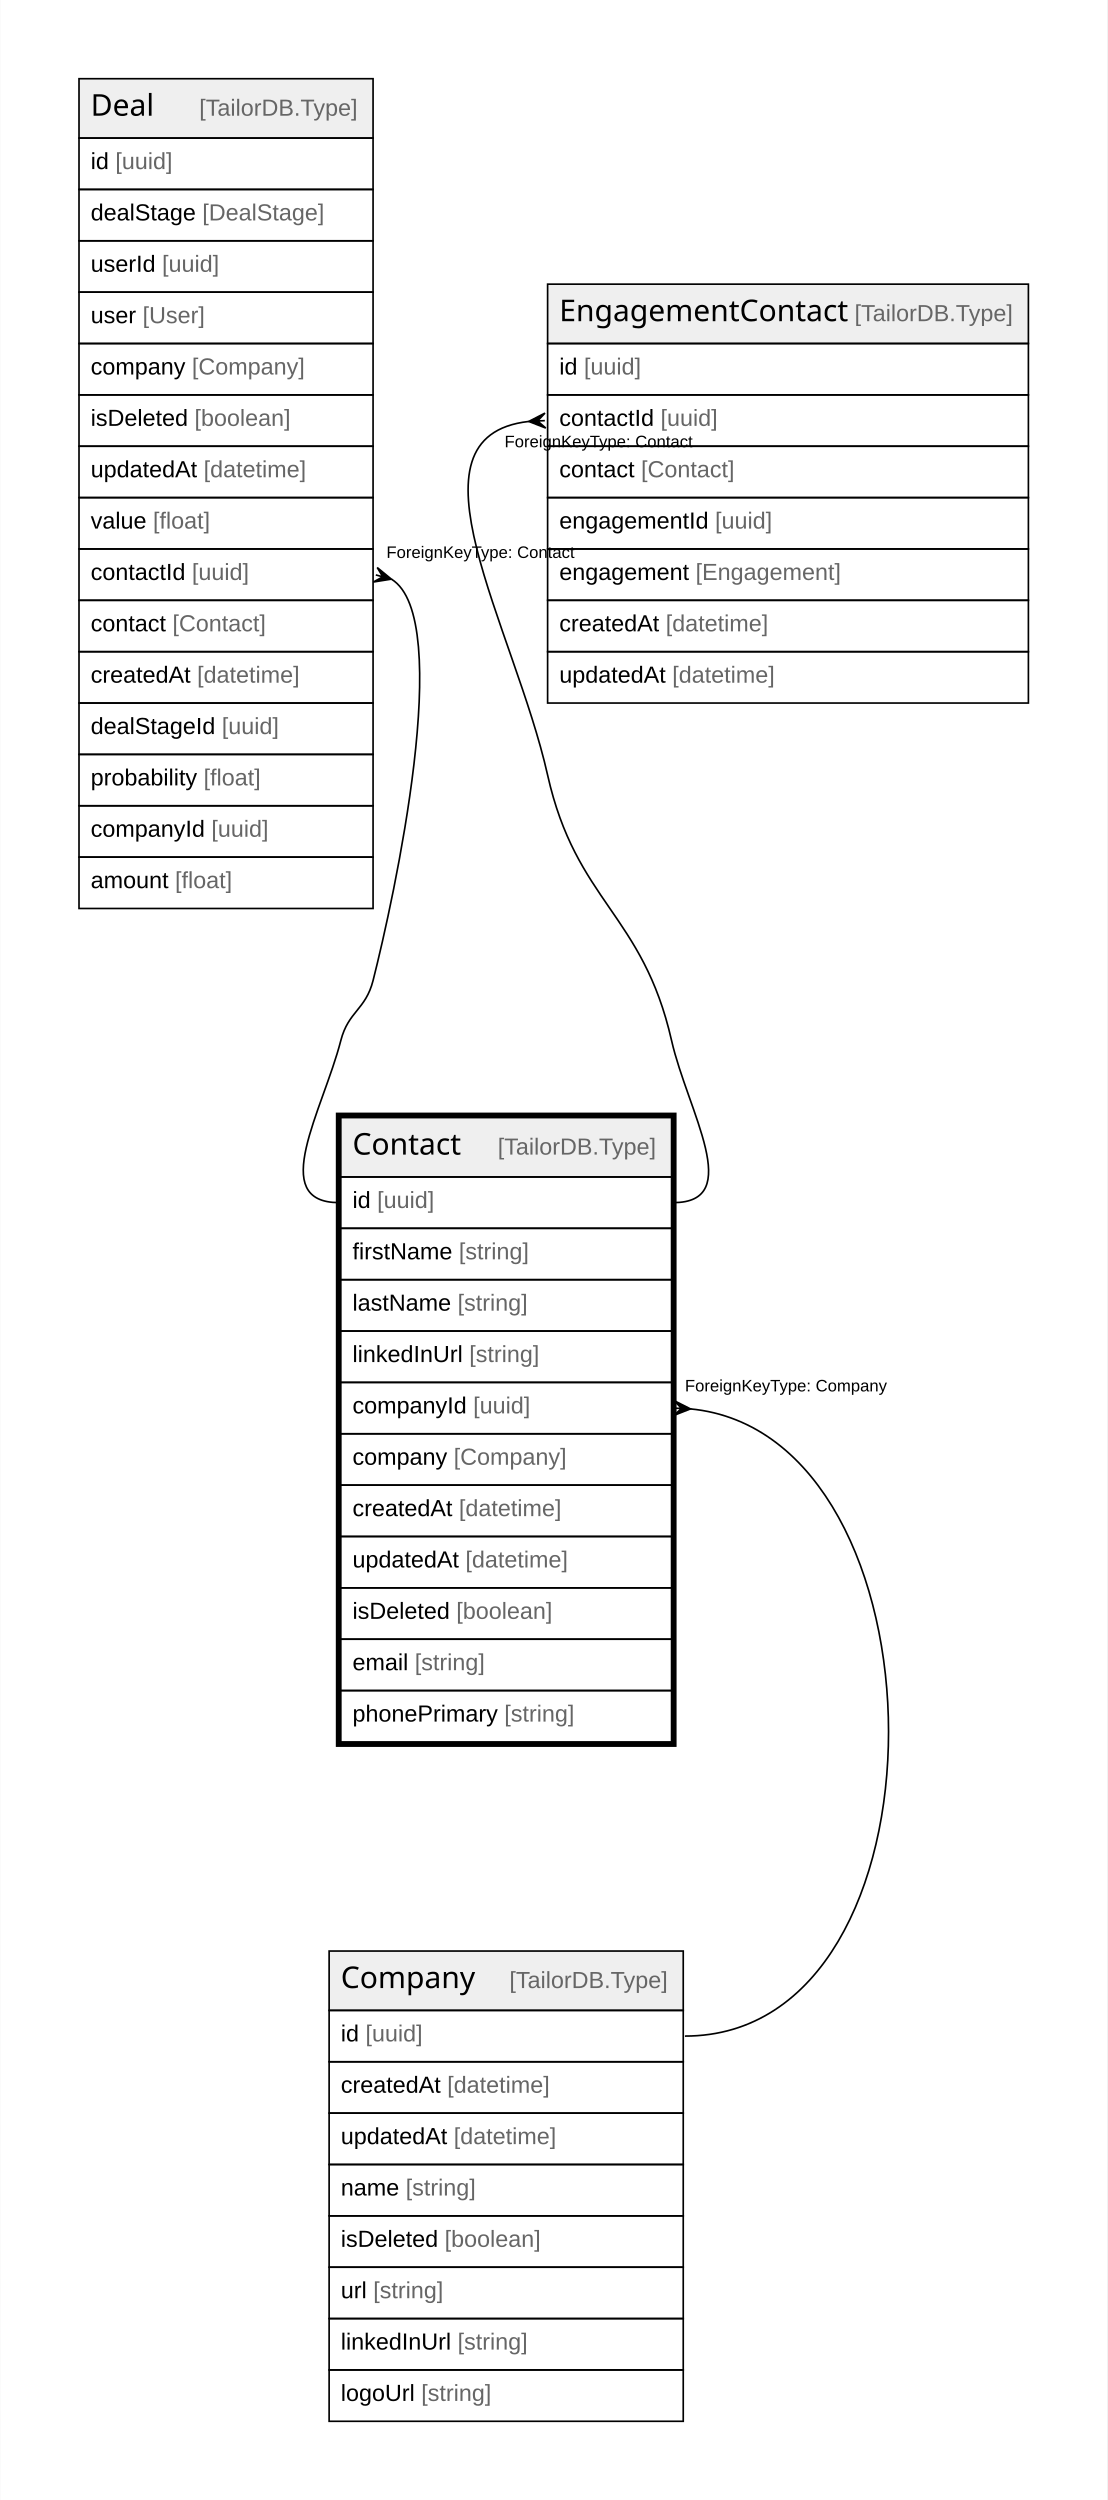
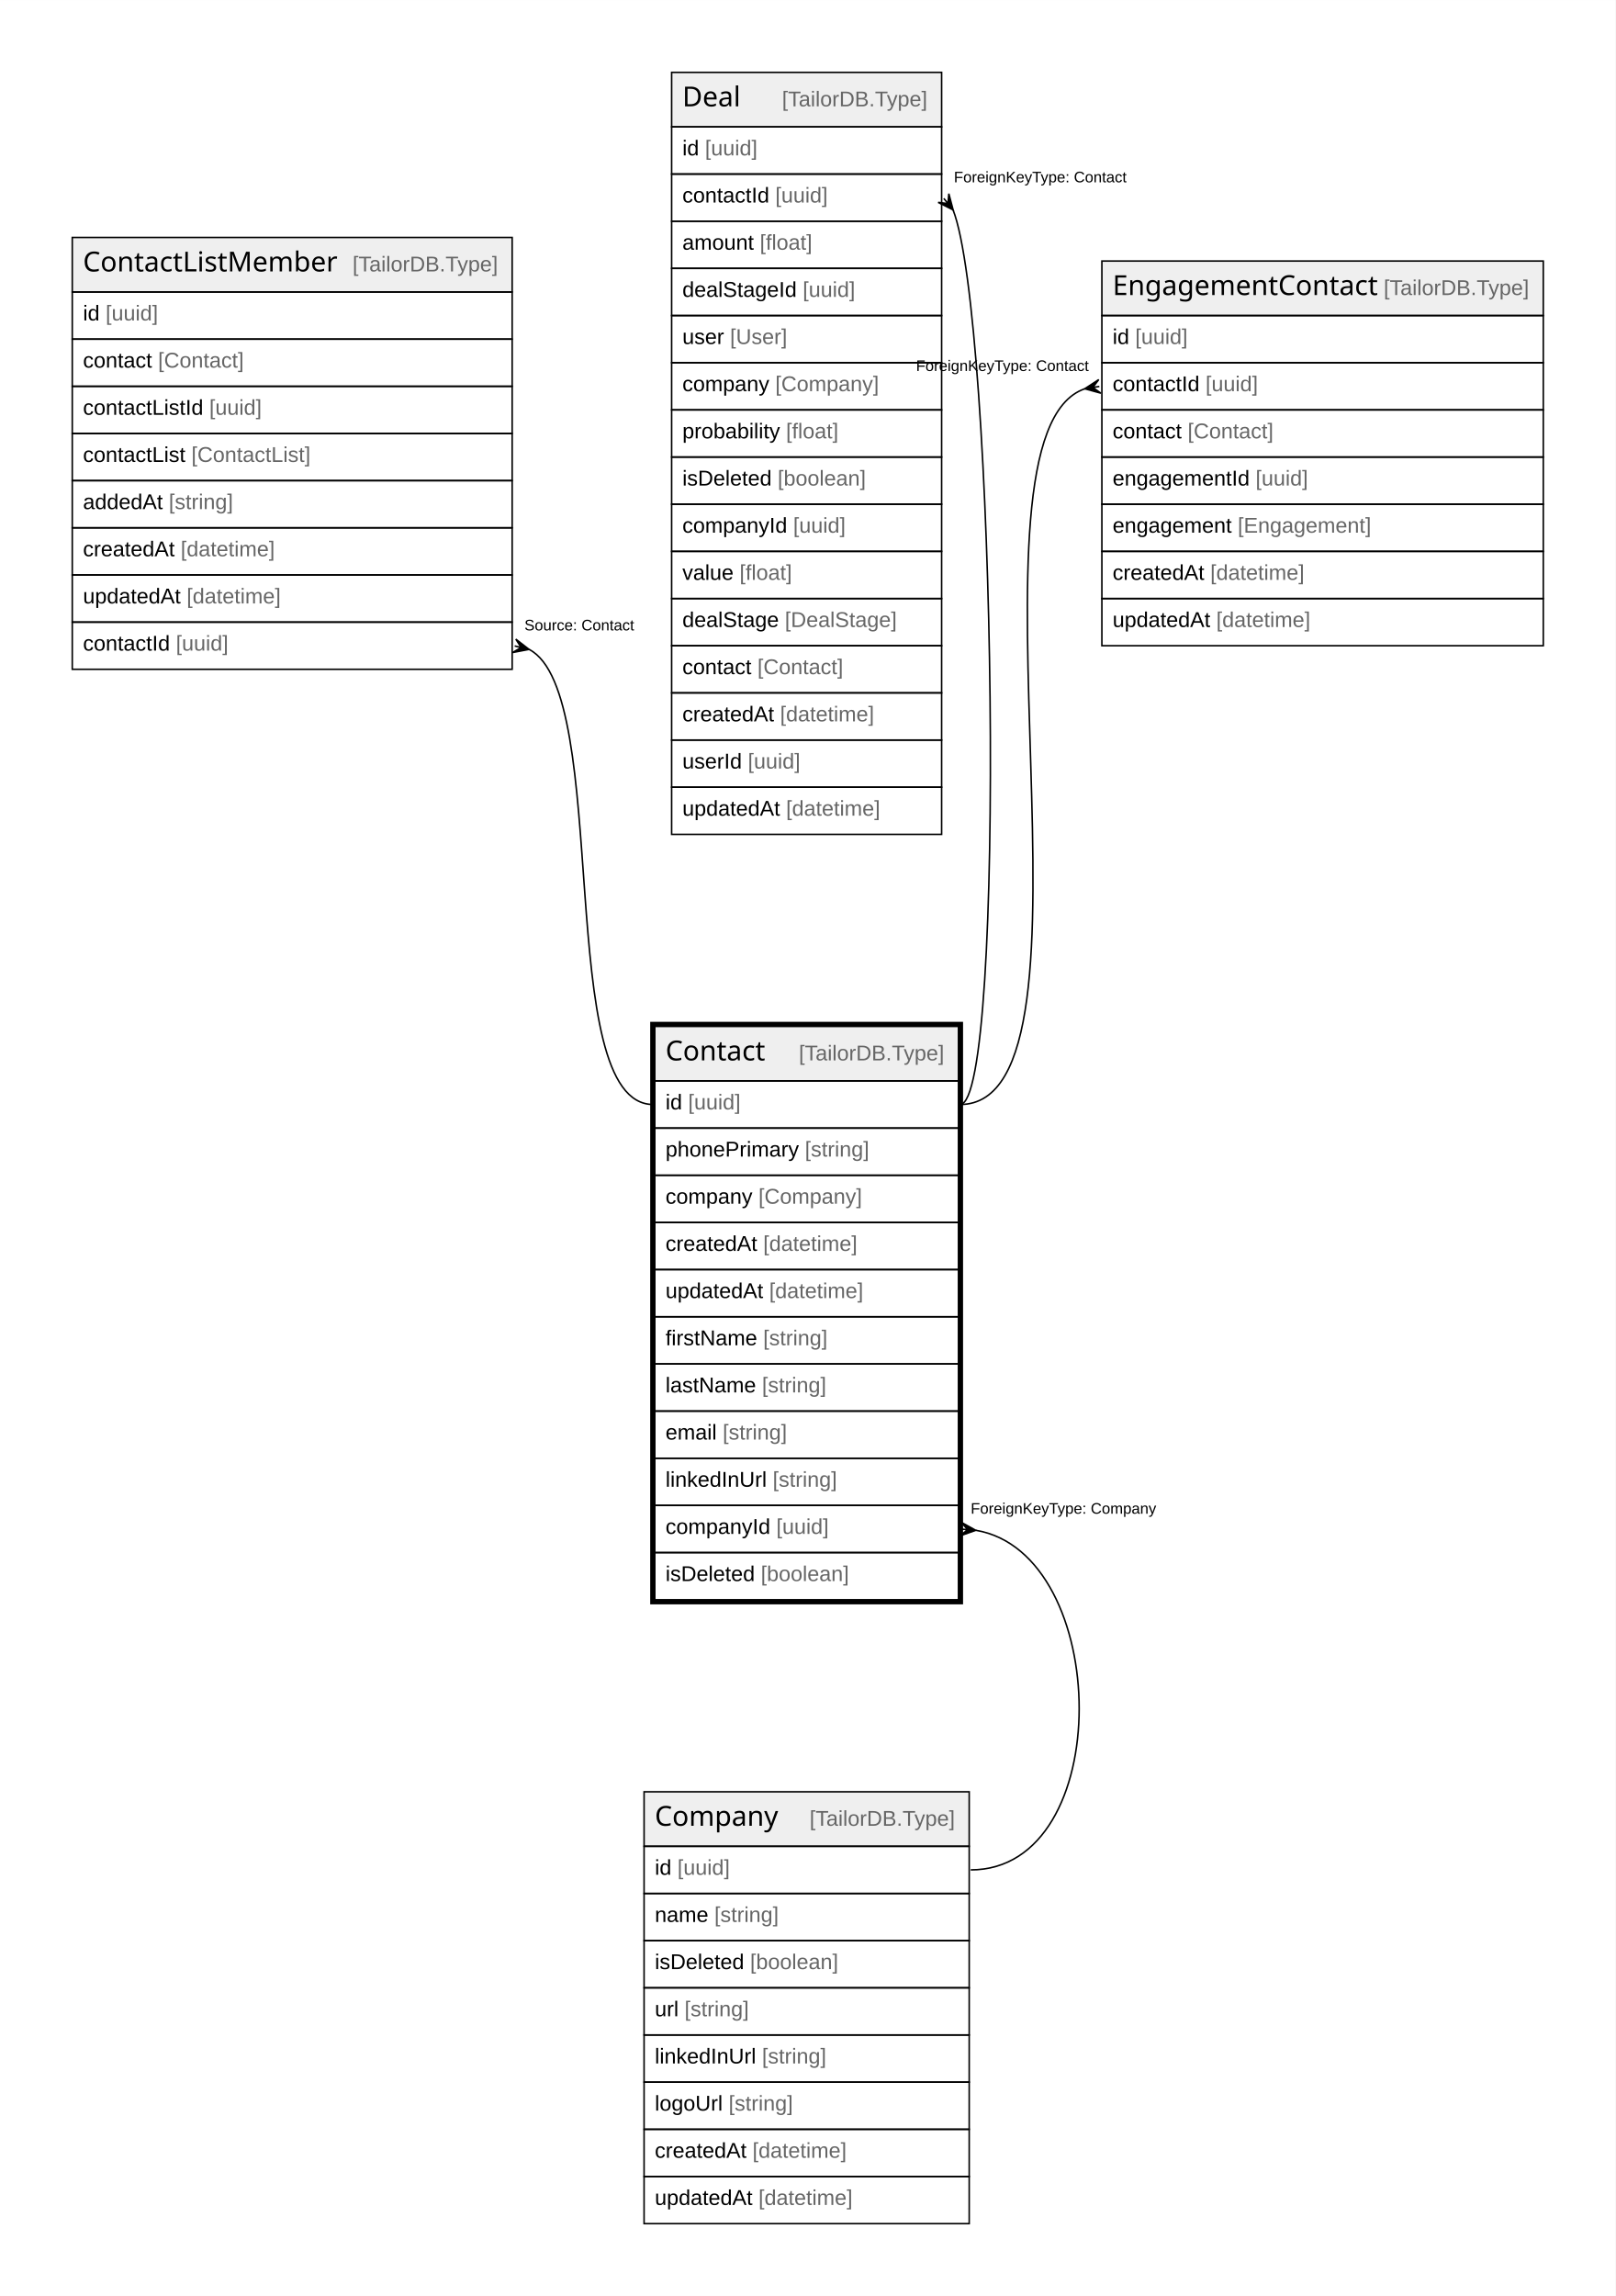
- <svg xmlns="http://www.w3.org/2000/svg" width="664pt" height="1499pt" viewBox="0.00 0.00 663.73 1499.20">
+ <svg xmlns="http://www.w3.org/2000/svg" width="1055pt" height="1499pt" viewBox="0.00 0.00 1055.22 1499.20">
  <g id="graph0" class="graph" transform="scale(1 1) rotate(0) translate(4 1495.2)">
-     <polygon fill="white" stroke="none" points="-4,4 -4,-1495.2 659.73,-1495.2 659.73,4 -4,4" />
+     <polygon fill="white" stroke="none" points="-4,4 -4,-1495.2 1051.22,-1495.2 1051.22,4 -4,4" />
    <g id="node1" class="node">
-       <polygon fill="#efefef" stroke="none" points="200.2,-789.4 200.2,-825 398.55,-825 398.55,-789.4 200.2,-789.4" />
-       <polygon fill="none" stroke="black" points="200.2,-789.4 200.2,-825 398.55,-825 398.55,-789.4 200.2,-789.4" />
-       <text text-anchor="start" x="207.2" y="-802.8" font-family="Arial Bold" font-size="18.00">Contact</text>
-       <text text-anchor="start" x="263.18" y="-802.8" font-family="Arial" font-size="14.00">    </text>
-       <text text-anchor="start" x="294.3" y="-802.8" font-family="Arial" font-size="14.00" fill="#666666">[TailorDB.Type]</text>
-       <polygon fill="none" stroke="black" points="200.2,-758.6 200.2,-789.4 398.55,-789.4 398.55,-758.6 200.2,-758.6" />
-       <text text-anchor="start" x="207.2" y="-770.8" font-family="Arial" font-size="14.00">id </text>
-       <text text-anchor="start" x="221.98" y="-770.8" font-family="Arial" font-size="14.00" fill="#666666">[uuid]</text>
-       <polygon fill="none" stroke="black" points="200.2,-727.8 200.2,-758.6 398.55,-758.6 398.55,-727.8 200.2,-727.8" />
-       <text text-anchor="start" x="207.2" y="-740" font-family="Arial" font-size="14.00">firstName </text>
-       <text text-anchor="start" x="270.98" y="-740" font-family="Arial" font-size="14.00" fill="#666666">[string]</text>
-       <polygon fill="none" stroke="black" points="200.2,-697 200.2,-727.8 398.55,-727.8 398.55,-697 200.2,-697" />
-       <text text-anchor="start" x="207.2" y="-709.2" font-family="Arial" font-size="14.00">lastName </text>
-       <text text-anchor="start" x="270.22" y="-709.2" font-family="Arial" font-size="14.00" fill="#666666">[string]</text>
-       <polygon fill="none" stroke="black" points="200.2,-666.2 200.2,-697 398.55,-697 398.55,-666.2 200.2,-666.2" />
-       <text text-anchor="start" x="207.2" y="-678.4" font-family="Arial" font-size="14.00">linkedInUrl </text>
-       <text text-anchor="start" x="277.22" y="-678.4" font-family="Arial" font-size="14.00" fill="#666666">[string]</text>
-       <polygon fill="none" stroke="black" points="200.2,-635.4 200.2,-666.2 398.55,-666.2 398.55,-635.4 200.2,-635.4" />
-       <text text-anchor="start" x="207.2" y="-647.6" font-family="Arial" font-size="14.00">companyId </text>
-       <text text-anchor="start" x="279.57" y="-647.6" font-family="Arial" font-size="14.00" fill="#666666">[uuid]</text>
-       <polygon fill="none" stroke="black" points="200.2,-604.6 200.2,-635.4 398.55,-635.4 398.55,-604.6 200.2,-604.6" />
-       <text text-anchor="start" x="207.2" y="-616.8" font-family="Arial" font-size="14.00">company </text>
-       <text text-anchor="start" x="267.89" y="-616.8" font-family="Arial" font-size="14.00" fill="#666666">[Company]</text>
-       <polygon fill="none" stroke="black" points="200.2,-573.8 200.2,-604.6 398.55,-604.6 398.55,-573.8 200.2,-573.8" />
-       <text text-anchor="start" x="207.2" y="-586" font-family="Arial" font-size="14.00">createdAt </text>
-       <text text-anchor="start" x="271.01" y="-586" font-family="Arial" font-size="14.00" fill="#666666">[datetime]</text>
-       <polygon fill="none" stroke="black" points="200.2,-543 200.2,-573.8 398.55,-573.8 398.55,-543 200.2,-543" />
-       <text text-anchor="start" x="207.2" y="-555.2" font-family="Arial" font-size="14.00">updatedAt </text>
-       <text text-anchor="start" x="274.92" y="-555.2" font-family="Arial" font-size="14.00" fill="#666666">[datetime]</text>
-       <polygon fill="none" stroke="black" points="200.2,-512.2 200.2,-543 398.55,-543 398.55,-512.2 200.2,-512.2" />
-       <text text-anchor="start" x="207.2" y="-524.4" font-family="Arial" font-size="14.00">isDeleted </text>
-       <text text-anchor="start" x="269.45" y="-524.4" font-family="Arial" font-size="14.00" fill="#666666">[boolean]</text>
-       <polygon fill="none" stroke="black" points="200.2,-481.4 200.2,-512.2 398.55,-512.2 398.55,-481.4 200.2,-481.4" />
-       <text text-anchor="start" x="207.2" y="-493.6" font-family="Arial" font-size="14.00">email </text>
-       <text text-anchor="start" x="244.54" y="-493.6" font-family="Arial" font-size="14.00" fill="#666666">[string]</text>
-       <polygon fill="none" stroke="black" points="200.2,-450.6 200.2,-481.4 398.55,-481.4 398.55,-450.6 200.2,-450.6" />
-       <text text-anchor="start" x="207.2" y="-462.8" font-family="Arial" font-size="14.00">phonePrimary </text>
-       <text text-anchor="start" x="298.24" y="-462.8" font-family="Arial" font-size="14.00" fill="#666666">[string]</text>
-       <polygon fill="none" stroke="black" stroke-width="3" points="198.7,-449.1 198.7,-826.5 400.05,-826.5 400.05,-449.1 198.7,-449.1" />
+       <polygon fill="#efefef" stroke="none" points="423.69,-789.4 423.69,-825 622.04,-825 622.04,-789.4 423.69,-789.4" />
+       <polygon fill="none" stroke="black" points="423.69,-789.4 423.69,-825 622.04,-825 622.04,-789.4 423.69,-789.4" />
+       <text text-anchor="start" x="430.69" y="-802.8" font-family="Arial Bold" font-size="18.00">Contact</text>
+       <text text-anchor="start" x="486.68" y="-802.8" font-family="Arial" font-size="14.00">    </text>
+       <text text-anchor="start" x="517.79" y="-802.8" font-family="Arial" font-size="14.00" fill="#666666">[TailorDB.Type]</text>
+       <polygon fill="none" stroke="black" points="423.69,-758.6 423.69,-789.4 622.04,-789.4 622.04,-758.6 423.69,-758.6" />
+       <text text-anchor="start" x="430.69" y="-770.8" font-family="Arial" font-size="14.00">id </text>
+       <text text-anchor="start" x="445.48" y="-770.8" font-family="Arial" font-size="14.00" fill="#666666">[uuid]</text>
+       <polygon fill="none" stroke="black" points="423.69,-727.8 423.69,-758.6 622.04,-758.6 622.04,-727.8 423.69,-727.8" />
+       <text text-anchor="start" x="430.69" y="-740" font-family="Arial" font-size="14.00">phonePrimary </text>
+       <text text-anchor="start" x="521.73" y="-740" font-family="Arial" font-size="14.00" fill="#666666">[string]</text>
+       <polygon fill="none" stroke="black" points="423.69,-697 423.69,-727.8 622.04,-727.8 622.04,-697 423.69,-697" />
+       <text text-anchor="start" x="430.69" y="-709.2" font-family="Arial" font-size="14.00">company </text>
+       <text text-anchor="start" x="491.39" y="-709.2" font-family="Arial" font-size="14.00" fill="#666666">[Company]</text>
+       <polygon fill="none" stroke="black" points="423.69,-666.2 423.69,-697 622.04,-697 622.04,-666.2 423.69,-666.2" />
+       <text text-anchor="start" x="430.69" y="-678.4" font-family="Arial" font-size="14.00">createdAt </text>
+       <text text-anchor="start" x="494.5" y="-678.4" font-family="Arial" font-size="14.00" fill="#666666">[datetime]</text>
+       <polygon fill="none" stroke="black" points="423.69,-635.4 423.69,-666.2 622.04,-666.2 622.04,-635.4 423.69,-635.4" />
+       <text text-anchor="start" x="430.69" y="-647.6" font-family="Arial" font-size="14.00">updatedAt </text>
+       <text text-anchor="start" x="498.41" y="-647.6" font-family="Arial" font-size="14.00" fill="#666666">[datetime]</text>
+       <polygon fill="none" stroke="black" points="423.69,-604.6 423.69,-635.4 622.04,-635.4 622.04,-604.6 423.69,-604.6" />
+       <text text-anchor="start" x="430.69" y="-616.8" font-family="Arial" font-size="14.00">firstName </text>
+       <text text-anchor="start" x="494.48" y="-616.8" font-family="Arial" font-size="14.00" fill="#666666">[string]</text>
+       <polygon fill="none" stroke="black" points="423.69,-573.8 423.69,-604.6 622.04,-604.6 622.04,-573.8 423.69,-573.8" />
+       <text text-anchor="start" x="430.69" y="-586" font-family="Arial" font-size="14.00">lastName </text>
+       <text text-anchor="start" x="493.71" y="-586" font-family="Arial" font-size="14.00" fill="#666666">[string]</text>
+       <polygon fill="none" stroke="black" points="423.69,-543 423.69,-573.8 622.04,-573.8 622.04,-543 423.69,-543" />
+       <text text-anchor="start" x="430.69" y="-555.2" font-family="Arial" font-size="14.00">email </text>
+       <text text-anchor="start" x="468.03" y="-555.2" font-family="Arial" font-size="14.00" fill="#666666">[string]</text>
+       <polygon fill="none" stroke="black" points="423.69,-512.2 423.69,-543 622.04,-543 622.04,-512.2 423.69,-512.2" />
+       <text text-anchor="start" x="430.69" y="-524.4" font-family="Arial" font-size="14.00">linkedInUrl </text>
+       <text text-anchor="start" x="500.72" y="-524.4" font-family="Arial" font-size="14.00" fill="#666666">[string]</text>
+       <polygon fill="none" stroke="black" points="423.69,-481.4 423.69,-512.2 622.04,-512.2 622.04,-481.4 423.69,-481.4" />
+       <text text-anchor="start" x="430.69" y="-493.6" font-family="Arial" font-size="14.00">companyId </text>
+       <text text-anchor="start" x="503.06" y="-493.6" font-family="Arial" font-size="14.00" fill="#666666">[uuid]</text>
+       <polygon fill="none" stroke="black" points="423.69,-450.6 423.69,-481.4 622.04,-481.4 622.04,-450.6 423.69,-450.6" />
+       <text text-anchor="start" x="430.69" y="-462.8" font-family="Arial" font-size="14.00">isDeleted </text>
+       <text text-anchor="start" x="492.95" y="-462.8" font-family="Arial" font-size="14.00" fill="#666666">[boolean]</text>
+       <polygon fill="none" stroke="black" stroke-width="3" points="422.19,-449.1 422.19,-826.5 623.54,-826.5 623.54,-449.1 422.19,-449.1" />
+     </g>
+     <g id="node5" class="node">
+       <polygon fill="#efefef" stroke="none" points="416.69,-289.6 416.69,-325.2 629.05,-325.2 629.05,-289.6 416.69,-289.6" />
+       <polygon fill="none" stroke="black" points="416.69,-289.6 416.69,-325.2 629.05,-325.2 629.05,-289.6 416.69,-289.6" />
+       <text text-anchor="start" x="423.69" y="-303" font-family="Arial Bold" font-size="18.00">Company</text>
+       <text text-anchor="start" x="493.68" y="-303" font-family="Arial" font-size="14.00">    </text>
+       <text text-anchor="start" x="524.8" y="-303" font-family="Arial" font-size="14.00" fill="#666666">[TailorDB.Type]</text>
+       <polygon fill="none" stroke="black" points="416.69,-258.8 416.69,-289.6 629.05,-289.6 629.05,-258.8 416.69,-258.8" />
+       <text text-anchor="start" x="423.69" y="-271" font-family="Arial" font-size="14.00">id </text>
+       <text text-anchor="start" x="438.47" y="-271" font-family="Arial" font-size="14.00" fill="#666666">[uuid]</text>
+       <polygon fill="none" stroke="black" points="416.69,-228 416.69,-258.8 629.05,-258.8 629.05,-228 416.69,-228" />
+       <text text-anchor="start" x="423.69" y="-240.2" font-family="Arial" font-size="14.00">name </text>
+       <text text-anchor="start" x="462.6" y="-240.2" font-family="Arial" font-size="14.00" fill="#666666">[string]</text>
+       <polygon fill="none" stroke="black" points="416.69,-197.2 416.69,-228 629.05,-228 629.05,-197.2 416.69,-197.2" />
+       <text text-anchor="start" x="423.69" y="-209.4" font-family="Arial" font-size="14.00">isDeleted </text>
+       <text text-anchor="start" x="485.94" y="-209.4" font-family="Arial" font-size="14.00" fill="#666666">[boolean]</text>
+       <polygon fill="none" stroke="black" points="416.69,-166.4 416.69,-197.2 629.05,-197.2 629.05,-166.4 416.69,-166.4" />
+       <text text-anchor="start" x="423.69" y="-178.6" font-family="Arial" font-size="14.00">url </text>
+       <text text-anchor="start" x="443.13" y="-178.6" font-family="Arial" font-size="14.00" fill="#666666">[string]</text>
+       <polygon fill="none" stroke="black" points="416.69,-135.6 416.69,-166.4 629.05,-166.4 629.05,-135.6 416.69,-135.6" />
+       <text text-anchor="start" x="423.69" y="-147.8" font-family="Arial" font-size="14.00">linkedInUrl </text>
+       <text text-anchor="start" x="493.71" y="-147.8" font-family="Arial" font-size="14.00" fill="#666666">[string]</text>
+       <polygon fill="none" stroke="black" points="416.69,-104.8 416.69,-135.6 629.05,-135.6 629.05,-104.8 416.69,-104.8" />
+       <text text-anchor="start" x="423.69" y="-117" font-family="Arial" font-size="14.00">logoUrl </text>
+       <text text-anchor="start" x="471.93" y="-117" font-family="Arial" font-size="14.00" fill="#666666">[string]</text>
+       <polygon fill="none" stroke="black" points="416.69,-74 416.69,-104.8 629.05,-104.8 629.05,-74 416.69,-74" />
+       <text text-anchor="start" x="423.69" y="-86.2" font-family="Arial" font-size="14.00">createdAt </text>
+       <text text-anchor="start" x="487.5" y="-86.2" font-family="Arial" font-size="14.00" fill="#666666">[datetime]</text>
+       <polygon fill="none" stroke="black" points="416.69,-43.2 416.69,-74 629.05,-74 629.05,-43.2 416.69,-43.2" />
+       <text text-anchor="start" x="423.69" y="-55.4" font-family="Arial" font-size="14.00">updatedAt </text>
+       <text text-anchor="start" x="491.41" y="-55.4" font-family="Arial" font-size="14.00" fill="#666666">[datetime]</text>
+     </g>
+     <g id="edge4" class="edge">
+       <path fill="none" stroke="black" d="M633.41,-495.95C722.39,-481 725.45,-274.2 630.05,-274.2" />
+       <polygon fill="black" stroke="black" points="633.34,-495.95 623.01,-492.29 628.03,-496.39 623.71,-496.75 623.71,-496.75 623.71,-496.75 628.03,-496.39 623.74,-501.26 633.34,-495.95" />
+       <text text-anchor="start" x="630.04" y="-506.8" font-family="Arial" font-size="10.00">ForeignKeyType: Company</text>
+     </g>
+     <g id="node2" class="node">
+       <polygon fill="#efefef" stroke="none" points="43.2,-1304.6 43.2,-1340.2 330.53,-1340.2 330.53,-1304.6 43.2,-1304.6" />
+       <polygon fill="none" stroke="black" points="43.2,-1304.6 43.2,-1340.2 330.53,-1340.2 330.53,-1304.6 43.2,-1304.6" />
+       <text text-anchor="start" x="50.2" y="-1318" font-family="Arial Bold" font-size="18.00">ContactListMember</text>
+       <text text-anchor="start" x="195.17" y="-1318" font-family="Arial" font-size="14.00">    </text>
+       <text text-anchor="start" x="226.28" y="-1318" font-family="Arial" font-size="14.00" fill="#666666">[TailorDB.Type]</text>
+       <polygon fill="none" stroke="black" points="43.2,-1273.8 43.2,-1304.6 330.53,-1304.6 330.53,-1273.8 43.2,-1273.8" />
+       <text text-anchor="start" x="50.2" y="-1286" font-family="Arial" font-size="14.00">id </text>
+       <text text-anchor="start" x="64.99" y="-1286" font-family="Arial" font-size="14.00" fill="#666666">[uuid]</text>
+       <polygon fill="none" stroke="black" points="43.2,-1243 43.2,-1273.8 330.53,-1273.8 330.53,-1243 43.2,-1243" />
+       <text text-anchor="start" x="50.2" y="-1255.2" font-family="Arial" font-size="14.00">contact </text>
+       <text text-anchor="start" x="99.23" y="-1255.2" font-family="Arial" font-size="14.00" fill="#666666">[Contact]</text>
+       <polygon fill="none" stroke="black" points="43.2,-1212.2 43.2,-1243 330.53,-1243 330.53,-1212.2 43.2,-1212.2" />
+       <text text-anchor="start" x="50.2" y="-1224.4" font-family="Arial" font-size="14.00">contactListId </text>
+       <text text-anchor="start" x="132.69" y="-1224.4" font-family="Arial" font-size="14.00" fill="#666666">[uuid]</text>
+       <polygon fill="none" stroke="black" points="43.2,-1181.4 43.2,-1212.2 330.53,-1212.2 330.53,-1181.4 43.2,-1181.4" />
+       <text text-anchor="start" x="50.2" y="-1193.6" font-family="Arial" font-size="14.00">contactList </text>
+       <text text-anchor="start" x="121.01" y="-1193.6" font-family="Arial" font-size="14.00" fill="#666666">[ContactList]</text>
+       <polygon fill="none" stroke="black" points="43.2,-1150.6 43.2,-1181.4 330.53,-1181.4 330.53,-1150.6 43.2,-1150.6" />
+       <text text-anchor="start" x="50.2" y="-1162.8" font-family="Arial" font-size="14.00">addedAt </text>
+       <text text-anchor="start" x="106.25" y="-1162.8" font-family="Arial" font-size="14.00" fill="#666666">[string]</text>
+       <polygon fill="none" stroke="black" points="43.2,-1119.8 43.2,-1150.6 330.53,-1150.6 330.53,-1119.8 43.2,-1119.8" />
+       <text text-anchor="start" x="50.2" y="-1132" font-family="Arial" font-size="14.00">createdAt </text>
+       <text text-anchor="start" x="114.01" y="-1132" font-family="Arial" font-size="14.00" fill="#666666">[datetime]</text>
+       <polygon fill="none" stroke="black" points="43.2,-1089 43.2,-1119.8 330.53,-1119.8 330.53,-1089 43.2,-1089" />
+       <text text-anchor="start" x="50.2" y="-1101.2" font-family="Arial" font-size="14.00">updatedAt </text>
+       <text text-anchor="start" x="117.92" y="-1101.2" font-family="Arial" font-size="14.00" fill="#666666">[datetime]</text>
+       <polygon fill="none" stroke="black" points="43.2,-1058.2 43.2,-1089 330.53,-1089 330.53,-1058.2 43.2,-1058.2" />
+       <text text-anchor="start" x="50.2" y="-1070.4" font-family="Arial" font-size="14.00">contactId </text>
+       <text text-anchor="start" x="110.9" y="-1070.4" font-family="Arial" font-size="14.00" fill="#666666">[uuid]</text>
+     </g>
+     <g id="edge1" class="edge">
+       <path fill="none" stroke="black" d="M341.59,-1071.19C396.39,-1042.83 356.77,-774 422.69,-774" />
+       <polygon fill="black" stroke="black" points="341.58,-1071.19 330.81,-1069.15 336.39,-1072.43 332.18,-1073.44 332.18,-1073.44 332.18,-1073.44 336.39,-1072.43 332.91,-1077.9 341.58,-1071.19" />
+       <text text-anchor="start" x="338.53" y="-1083.6" font-family="Arial" font-size="10.00">Source: Contact</text>
+     </g>
+     <g id="node3" class="node">
+       <polygon fill="#efefef" stroke="none" points="434.69,-1412.4 434.69,-1448 611.04,-1448 611.04,-1412.4 434.69,-1412.4" />
+       <polygon fill="none" stroke="black" points="434.69,-1412.4 434.69,-1448 611.04,-1448 611.04,-1412.4 434.69,-1412.4" />
+       <text text-anchor="start" x="441.69" y="-1425.8" font-family="Arial Bold" font-size="18.00">Deal</text>
+       <text text-anchor="start" x="475.67" y="-1425.8" font-family="Arial" font-size="14.00">    </text>
+       <text text-anchor="start" x="506.79" y="-1425.8" font-family="Arial" font-size="14.00" fill="#666666">[TailorDB.Type]</text>
+       <polygon fill="none" stroke="black" points="434.69,-1381.6 434.69,-1412.4 611.04,-1412.4 611.04,-1381.6 434.69,-1381.6" />
+       <text text-anchor="start" x="441.69" y="-1393.8" font-family="Arial" font-size="14.00">id </text>
+       <text text-anchor="start" x="456.48" y="-1393.8" font-family="Arial" font-size="14.00" fill="#666666">[uuid]</text>
+       <polygon fill="none" stroke="black" points="434.69,-1350.8 434.69,-1381.6 611.04,-1381.6 611.04,-1350.8 434.69,-1350.8" />
+       <text text-anchor="start" x="441.69" y="-1363" font-family="Arial" font-size="14.00">contactId </text>
+       <text text-anchor="start" x="502.4" y="-1363" font-family="Arial" font-size="14.00" fill="#666666">[uuid]</text>
+       <polygon fill="none" stroke="black" points="434.69,-1320 434.69,-1350.8 611.04,-1350.8 611.04,-1320 434.69,-1320" />
+       <text text-anchor="start" x="441.69" y="-1332.2" font-family="Arial" font-size="14.00">amount </text>
+       <text text-anchor="start" x="492.28" y="-1332.2" font-family="Arial" font-size="14.00" fill="#666666">[float]</text>
+       <polygon fill="none" stroke="black" points="434.69,-1289.2 434.69,-1320 611.04,-1320 611.04,-1289.2 434.69,-1289.2" />
+       <text text-anchor="start" x="441.69" y="-1301.4" font-family="Arial" font-size="14.00">dealStageId </text>
+       <text text-anchor="start" x="520.31" y="-1301.4" font-family="Arial" font-size="14.00" fill="#666666">[uuid]</text>
+       <polygon fill="none" stroke="black" points="434.69,-1258.4 434.69,-1289.2 611.04,-1289.2 611.04,-1258.4 434.69,-1258.4" />
+       <text text-anchor="start" x="441.69" y="-1270.6" font-family="Arial" font-size="14.00">user </text>
+       <text text-anchor="start" x="472.82" y="-1270.6" font-family="Arial" font-size="14.00" fill="#666666">[User]</text>
+       <polygon fill="none" stroke="black" points="434.69,-1227.6 434.69,-1258.4 611.04,-1258.4 611.04,-1227.6 434.69,-1227.6" />
+       <text text-anchor="start" x="441.69" y="-1239.8" font-family="Arial" font-size="14.00">company </text>
+       <text text-anchor="start" x="502.39" y="-1239.8" font-family="Arial" font-size="14.00" fill="#666666">[Company]</text>
+       <polygon fill="none" stroke="black" points="434.69,-1196.8 434.69,-1227.6 611.04,-1227.6 611.04,-1196.8 434.69,-1196.8" />
+       <text text-anchor="start" x="441.69" y="-1209" font-family="Arial" font-size="14.00">probability </text>
+       <text text-anchor="start" x="509.4" y="-1209" font-family="Arial" font-size="14.00" fill="#666666">[float]</text>
+       <polygon fill="none" stroke="black" points="434.69,-1166 434.69,-1196.8 611.04,-1196.8 611.04,-1166 434.69,-1166" />
+       <text text-anchor="start" x="441.69" y="-1178.2" font-family="Arial" font-size="14.00">isDeleted </text>
+       <text text-anchor="start" x="503.95" y="-1178.2" font-family="Arial" font-size="14.00" fill="#666666">[boolean]</text>
+       <polygon fill="none" stroke="black" points="434.69,-1135.2 434.69,-1166 611.04,-1166 611.04,-1135.2 434.69,-1135.2" />
+       <text text-anchor="start" x="441.69" y="-1147.4" font-family="Arial" font-size="14.00">companyId </text>
+       <text text-anchor="start" x="514.07" y="-1147.4" font-family="Arial" font-size="14.00" fill="#666666">[uuid]</text>
+       <polygon fill="none" stroke="black" points="434.69,-1104.4 434.69,-1135.2 611.04,-1135.2 611.04,-1104.4 434.69,-1104.4" />
+       <text text-anchor="start" x="441.69" y="-1116.6" font-family="Arial" font-size="14.00">value </text>
+       <text text-anchor="start" x="479.05" y="-1116.6" font-family="Arial" font-size="14.00" fill="#666666">[float]</text>
+       <polygon fill="none" stroke="black" points="434.69,-1073.6 434.69,-1104.4 611.04,-1104.4 611.04,-1073.6 434.69,-1073.6" />
+       <text text-anchor="start" x="441.69" y="-1085.8" font-family="Arial" font-size="14.00">dealStage </text>
+       <text text-anchor="start" x="508.64" y="-1085.8" font-family="Arial" font-size="14.00" fill="#666666">[DealStage]</text>
+       <polygon fill="none" stroke="black" points="434.69,-1042.8 434.69,-1073.6 611.04,-1073.6 611.04,-1042.8 434.69,-1042.8" />
+       <text text-anchor="start" x="441.69" y="-1055" font-family="Arial" font-size="14.00">contact </text>
+       <text text-anchor="start" x="490.72" y="-1055" font-family="Arial" font-size="14.00" fill="#666666">[Contact]</text>
+       <polygon fill="none" stroke="black" points="434.69,-1012 434.69,-1042.8 611.04,-1042.8 611.04,-1012 434.69,-1012" />
+       <text text-anchor="start" x="441.69" y="-1024.2" font-family="Arial" font-size="14.00">createdAt </text>
+       <text text-anchor="start" x="505.51" y="-1024.2" font-family="Arial" font-size="14.00" fill="#666666">[datetime]</text>
+       <polygon fill="none" stroke="black" points="434.69,-981.2 434.69,-1012 611.04,-1012 611.04,-981.2 434.69,-981.2" />
+       <text text-anchor="start" x="441.69" y="-993.4" font-family="Arial" font-size="14.00">userId </text>
+       <text text-anchor="start" x="484.49" y="-993.4" font-family="Arial" font-size="14.00" fill="#666666">[uuid]</text>
+       <polygon fill="none" stroke="black" points="434.69,-950.4 434.69,-981.2 611.04,-981.2 611.04,-950.4 434.69,-950.4" />
+       <text text-anchor="start" x="441.69" y="-962.6" font-family="Arial" font-size="14.00">updatedAt </text>
+       <text text-anchor="start" x="509.42" y="-962.6" font-family="Arial" font-size="14.00" fill="#666666">[datetime]</text>
+     </g>
+     <g id="edge2" class="edge">
+       <path fill="none" stroke="black" d="M618.47,-1358.28C646.24,-1288 653.7,-774 623.04,-774" />
+       <polygon fill="black" stroke="black" points="618.55,-1358.18 608.76,-1363.1 615.19,-1362.32 612.46,-1365.68 612.46,-1365.68 612.46,-1365.68 615.19,-1362.32 615.74,-1368.78 618.55,-1358.18" />
+       <text text-anchor="start" x="619.04" y="-1376.2" font-family="Arial" font-size="10.00">ForeignKeyType: Contact</text>
    </g>
    <g id="node4" class="node">
-       <polygon fill="#efefef" stroke="none" points="193.19,-289.6 193.19,-325.2 405.55,-325.2 405.55,-289.6 193.19,-289.6" />
-       <polygon fill="none" stroke="black" points="193.19,-289.6 193.19,-325.2 405.55,-325.2 405.55,-289.6 193.19,-289.6" />
-       <text text-anchor="start" x="200.19" y="-303" font-family="Arial Bold" font-size="18.00">Company</text>
-       <text text-anchor="start" x="270.19" y="-303" font-family="Arial" font-size="14.00">    </text>
-       <text text-anchor="start" x="301.3" y="-303" font-family="Arial" font-size="14.00" fill="#666666">[TailorDB.Type]</text>
-       <polygon fill="none" stroke="black" points="193.19,-258.8 193.19,-289.6 405.55,-289.6 405.55,-258.8 193.19,-258.8" />
-       <text text-anchor="start" x="200.19" y="-271" font-family="Arial" font-size="14.00">id </text>
-       <text text-anchor="start" x="214.98" y="-271" font-family="Arial" font-size="14.00" fill="#666666">[uuid]</text>
-       <polygon fill="none" stroke="black" points="193.19,-228 193.19,-258.8 405.55,-258.8 405.55,-228 193.19,-228" />
-       <text text-anchor="start" x="200.19" y="-240.2" font-family="Arial" font-size="14.00">createdAt </text>
-       <text text-anchor="start" x="264" y="-240.2" font-family="Arial" font-size="14.00" fill="#666666">[datetime]</text>
-       <polygon fill="none" stroke="black" points="193.19,-197.2 193.19,-228 405.55,-228 405.55,-197.2 193.19,-197.2" />
-       <text text-anchor="start" x="200.19" y="-209.4" font-family="Arial" font-size="14.00">updatedAt </text>
-       <text text-anchor="start" x="267.91" y="-209.4" font-family="Arial" font-size="14.00" fill="#666666">[datetime]</text>
-       <polygon fill="none" stroke="black" points="193.19,-166.4 193.19,-197.2 405.55,-197.2 405.55,-166.4 193.19,-166.4" />
-       <text text-anchor="start" x="200.19" y="-178.6" font-family="Arial" font-size="14.00">name </text>
-       <text text-anchor="start" x="239.1" y="-178.6" font-family="Arial" font-size="14.00" fill="#666666">[string]</text>
-       <polygon fill="none" stroke="black" points="193.19,-135.6 193.19,-166.4 405.55,-166.4 405.55,-135.6 193.19,-135.6" />
-       <text text-anchor="start" x="200.19" y="-147.8" font-family="Arial" font-size="14.00">isDeleted </text>
-       <text text-anchor="start" x="262.45" y="-147.8" font-family="Arial" font-size="14.00" fill="#666666">[boolean]</text>
-       <polygon fill="none" stroke="black" points="193.19,-104.8 193.19,-135.6 405.55,-135.6 405.55,-104.8 193.19,-104.8" />
-       <text text-anchor="start" x="200.19" y="-117" font-family="Arial" font-size="14.00">url </text>
-       <text text-anchor="start" x="219.64" y="-117" font-family="Arial" font-size="14.00" fill="#666666">[string]</text>
-       <polygon fill="none" stroke="black" points="193.19,-74 193.19,-104.8 405.55,-104.8 405.55,-74 193.19,-74" />
-       <text text-anchor="start" x="200.19" y="-86.2" font-family="Arial" font-size="14.00">linkedInUrl </text>
-       <text text-anchor="start" x="270.22" y="-86.2" font-family="Arial" font-size="14.00" fill="#666666">[string]</text>
-       <polygon fill="none" stroke="black" points="193.19,-43.2 193.19,-74 405.55,-74 405.55,-43.2 193.19,-43.2" />
-       <text text-anchor="start" x="200.19" y="-55.4" font-family="Arial" font-size="14.00">logoUrl </text>
-       <text text-anchor="start" x="248.43" y="-55.4" font-family="Arial" font-size="14.00" fill="#666666">[string]</text>
+       <polygon fill="#efefef" stroke="none" points="715.71,-1289.2 715.71,-1324.8 1004.02,-1324.8 1004.02,-1289.2 715.71,-1289.2" />
+       <polygon fill="none" stroke="black" points="715.71,-1289.2 715.71,-1324.8 1004.02,-1324.8 1004.02,-1289.2 715.71,-1289.2" />
+       <text text-anchor="start" x="722.71" y="-1302.6" font-family="Arial Bold" font-size="18.00">EngagementContact</text>
+       <text text-anchor="start" x="868.66" y="-1302.6" font-family="Arial" font-size="14.00">    </text>
+       <text text-anchor="start" x="899.78" y="-1302.6" font-family="Arial" font-size="14.00" fill="#666666">[TailorDB.Type]</text>
+       <polygon fill="none" stroke="black" points="715.71,-1258.4 715.71,-1289.2 1004.02,-1289.2 1004.02,-1258.4 715.71,-1258.4" />
+       <text text-anchor="start" x="722.71" y="-1270.6" font-family="Arial" font-size="14.00">id </text>
+       <text text-anchor="start" x="737.49" y="-1270.6" font-family="Arial" font-size="14.00" fill="#666666">[uuid]</text>
+       <polygon fill="none" stroke="black" points="715.71,-1227.6 715.71,-1258.4 1004.02,-1258.4 1004.02,-1227.6 715.71,-1227.6" />
+       <text text-anchor="start" x="722.71" y="-1239.8" font-family="Arial" font-size="14.00">contactId </text>
+       <text text-anchor="start" x="783.41" y="-1239.8" font-family="Arial" font-size="14.00" fill="#666666">[uuid]</text>
+       <polygon fill="none" stroke="black" points="715.71,-1196.8 715.71,-1227.6 1004.02,-1227.6 1004.02,-1196.8 715.71,-1196.8" />
+       <text text-anchor="start" x="722.71" y="-1209" font-family="Arial" font-size="14.00">contact </text>
+       <text text-anchor="start" x="771.74" y="-1209" font-family="Arial" font-size="14.00" fill="#666666">[Contact]</text>
+       <polygon fill="none" stroke="black" points="715.71,-1166 715.71,-1196.8 1004.02,-1196.8 1004.02,-1166 715.71,-1166" />
+       <text text-anchor="start" x="722.71" y="-1178.2" font-family="Arial" font-size="14.00">engagementId </text>
+       <text text-anchor="start" x="816.11" y="-1178.2" font-family="Arial" font-size="14.00" fill="#666666">[uuid]</text>
+       <polygon fill="none" stroke="black" points="715.71,-1135.2 715.71,-1166 1004.02,-1166 1004.02,-1135.2 715.71,-1135.2" />
+       <text text-anchor="start" x="722.71" y="-1147.4" font-family="Arial" font-size="14.00">engagement </text>
+       <text text-anchor="start" x="804.44" y="-1147.4" font-family="Arial" font-size="14.00" fill="#666666">[Engagement]</text>
+       <polygon fill="none" stroke="black" points="715.71,-1104.4 715.71,-1135.2 1004.02,-1135.2 1004.02,-1104.4 715.71,-1104.4" />
+       <text text-anchor="start" x="722.71" y="-1116.6" font-family="Arial" font-size="14.00">createdAt </text>
+       <text text-anchor="start" x="786.52" y="-1116.6" font-family="Arial" font-size="14.00" fill="#666666">[datetime]</text>
+       <polygon fill="none" stroke="black" points="715.71,-1073.6 715.71,-1104.4 1004.02,-1104.4 1004.02,-1073.6 715.71,-1073.6" />
+       <text text-anchor="start" x="722.71" y="-1085.8" font-family="Arial" font-size="14.00">updatedAt </text>
+       <text text-anchor="start" x="790.43" y="-1085.8" font-family="Arial" font-size="14.00" fill="#666666">[datetime]</text>
    </g>
    <g id="edge3" class="edge">
-       <path fill="none" stroke="black" d="M409.64,-650.33C567.17,-635.51 570.53,-274.2 406.55,-274.2" />
-       <polygon fill="black" stroke="black" points="409.87,-650.32 399.67,-646.29 404.54,-650.57 400.22,-650.77 400.22,-650.77 400.22,-650.77 404.54,-650.57 400.09,-655.28 409.87,-650.32" />
-       <text text-anchor="start" x="406.55" y="-660.8" font-family="Arial" font-size="10.00">ForeignKeyType: Company</text>
-     </g>
-     <g id="node2" class="node">
-       <polygon fill="#efefef" stroke="none" points="43.2,-1412.4 43.2,-1448 219.54,-1448 219.54,-1412.4 43.2,-1412.4" />
-       <polygon fill="none" stroke="black" points="43.2,-1412.4 43.2,-1448 219.54,-1448 219.54,-1412.4 43.2,-1412.4" />
-       <text text-anchor="start" x="50.2" y="-1425.8" font-family="Arial Bold" font-size="18.00">Deal</text>
-       <text text-anchor="start" x="84.18" y="-1425.8" font-family="Arial" font-size="14.00">    </text>
-       <text text-anchor="start" x="115.3" y="-1425.8" font-family="Arial" font-size="14.00" fill="#666666">[TailorDB.Type]</text>
-       <polygon fill="none" stroke="black" points="43.2,-1381.6 43.2,-1412.4 219.54,-1412.4 219.54,-1381.6 43.2,-1381.6" />
-       <text text-anchor="start" x="50.2" y="-1393.8" font-family="Arial" font-size="14.00">id </text>
-       <text text-anchor="start" x="64.99" y="-1393.8" font-family="Arial" font-size="14.00" fill="#666666">[uuid]</text>
-       <polygon fill="none" stroke="black" points="43.2,-1350.8 43.2,-1381.6 219.54,-1381.6 219.54,-1350.8 43.2,-1350.8" />
-       <text text-anchor="start" x="50.2" y="-1363" font-family="Arial" font-size="14.00">dealStage </text>
-       <text text-anchor="start" x="117.14" y="-1363" font-family="Arial" font-size="14.00" fill="#666666">[DealStage]</text>
-       <polygon fill="none" stroke="black" points="43.2,-1320 43.2,-1350.8 219.54,-1350.8 219.54,-1320 43.2,-1320" />
-       <text text-anchor="start" x="50.2" y="-1332.2" font-family="Arial" font-size="14.00">userId </text>
-       <text text-anchor="start" x="93" y="-1332.2" font-family="Arial" font-size="14.00" fill="#666666">[uuid]</text>
-       <polygon fill="none" stroke="black" points="43.2,-1289.2 43.2,-1320 219.54,-1320 219.54,-1289.2 43.2,-1289.2" />
-       <text text-anchor="start" x="50.2" y="-1301.4" font-family="Arial" font-size="14.00">user </text>
-       <text text-anchor="start" x="81.32" y="-1301.4" font-family="Arial" font-size="14.00" fill="#666666">[User]</text>
-       <polygon fill="none" stroke="black" points="43.2,-1258.4 43.2,-1289.2 219.54,-1289.2 219.54,-1258.4 43.2,-1258.4" />
-       <text text-anchor="start" x="50.2" y="-1270.6" font-family="Arial" font-size="14.00">company </text>
-       <text text-anchor="start" x="110.9" y="-1270.6" font-family="Arial" font-size="14.00" fill="#666666">[Company]</text>
-       <polygon fill="none" stroke="black" points="43.2,-1227.6 43.2,-1258.4 219.54,-1258.4 219.54,-1227.6 43.2,-1227.6" />
-       <text text-anchor="start" x="50.2" y="-1239.8" font-family="Arial" font-size="14.00">isDeleted </text>
-       <text text-anchor="start" x="112.45" y="-1239.8" font-family="Arial" font-size="14.00" fill="#666666">[boolean]</text>
-       <polygon fill="none" stroke="black" points="43.2,-1196.8 43.2,-1227.6 219.54,-1227.6 219.54,-1196.8 43.2,-1196.8" />
-       <text text-anchor="start" x="50.2" y="-1209" font-family="Arial" font-size="14.00">updatedAt </text>
-       <text text-anchor="start" x="117.92" y="-1209" font-family="Arial" font-size="14.00" fill="#666666">[datetime]</text>
-       <polygon fill="none" stroke="black" points="43.2,-1166 43.2,-1196.8 219.54,-1196.8 219.54,-1166 43.2,-1166" />
-       <text text-anchor="start" x="50.2" y="-1178.2" font-family="Arial" font-size="14.00">value </text>
-       <text text-anchor="start" x="87.56" y="-1178.2" font-family="Arial" font-size="14.00" fill="#666666">[float]</text>
-       <polygon fill="none" stroke="black" points="43.2,-1135.2 43.2,-1166 219.54,-1166 219.54,-1135.2 43.2,-1135.2" />
-       <text text-anchor="start" x="50.2" y="-1147.4" font-family="Arial" font-size="14.00">contactId </text>
-       <text text-anchor="start" x="110.9" y="-1147.4" font-family="Arial" font-size="14.00" fill="#666666">[uuid]</text>
-       <polygon fill="none" stroke="black" points="43.2,-1104.4 43.2,-1135.2 219.54,-1135.2 219.54,-1104.4 43.2,-1104.4" />
-       <text text-anchor="start" x="50.2" y="-1116.6" font-family="Arial" font-size="14.00">contact </text>
-       <text text-anchor="start" x="99.23" y="-1116.6" font-family="Arial" font-size="14.00" fill="#666666">[Contact]</text>
-       <polygon fill="none" stroke="black" points="43.2,-1073.6 43.2,-1104.4 219.54,-1104.4 219.54,-1073.6 43.2,-1073.6" />
-       <text text-anchor="start" x="50.2" y="-1085.8" font-family="Arial" font-size="14.00">createdAt </text>
-       <text text-anchor="start" x="114.01" y="-1085.8" font-family="Arial" font-size="14.00" fill="#666666">[datetime]</text>
-       <polygon fill="none" stroke="black" points="43.2,-1042.8 43.2,-1073.6 219.54,-1073.6 219.54,-1042.8 43.2,-1042.8" />
-       <text text-anchor="start" x="50.2" y="-1055" font-family="Arial" font-size="14.00">dealStageId </text>
-       <text text-anchor="start" x="128.82" y="-1055" font-family="Arial" font-size="14.00" fill="#666666">[uuid]</text>
-       <polygon fill="none" stroke="black" points="43.2,-1012 43.2,-1042.8 219.54,-1042.8 219.54,-1012 43.2,-1012" />
-       <text text-anchor="start" x="50.2" y="-1024.2" font-family="Arial" font-size="14.00">probability </text>
-       <text text-anchor="start" x="117.9" y="-1024.2" font-family="Arial" font-size="14.00" fill="#666666">[float]</text>
-       <polygon fill="none" stroke="black" points="43.2,-981.2 43.2,-1012 219.54,-1012 219.54,-981.2 43.2,-981.2" />
-       <text text-anchor="start" x="50.2" y="-993.4" font-family="Arial" font-size="14.00">companyId </text>
-       <text text-anchor="start" x="122.57" y="-993.4" font-family="Arial" font-size="14.00" fill="#666666">[uuid]</text>
-       <polygon fill="none" stroke="black" points="43.2,-950.4 43.2,-981.2 219.54,-981.2 219.54,-950.4 43.2,-950.4" />
-       <text text-anchor="start" x="50.2" y="-962.6" font-family="Arial" font-size="14.00">amount </text>
-       <text text-anchor="start" x="100.79" y="-962.6" font-family="Arial" font-size="14.00" fill="#666666">[float]</text>
-     </g>
-     <g id="edge1" class="edge">
-       <path fill="none" stroke="black" d="M230.57,-1147.88C268.9,-1124.43 231.92,-955.94 219.54,-907.2 215.07,-889.59 204.72,-888.79 200.2,-871.2 189.44,-829.36 155.99,-774 199.2,-774" />
-       <polygon fill="black" stroke="black" points="230.52,-1147.9 219.69,-1146.17 225.37,-1149.29 221.19,-1150.43 221.19,-1150.43 221.19,-1150.43 225.37,-1149.29 222.04,-1154.86 230.52,-1147.9" />
-       <text text-anchor="start" x="227.54" y="-1160.6" font-family="Arial" font-size="10.00">ForeignKeyType: Contact</text>
-     </g>
-     <g id="node3" class="node">
-       <polygon fill="#efefef" stroke="none" points="324.21,-1289.2 324.21,-1324.8 612.53,-1324.8 612.53,-1289.2 324.21,-1289.2" />
-       <polygon fill="none" stroke="black" points="324.21,-1289.2 324.21,-1324.8 612.53,-1324.8 612.53,-1289.2 324.21,-1289.2" />
-       <text text-anchor="start" x="331.21" y="-1302.6" font-family="Arial Bold" font-size="18.00">EngagementContact</text>
-       <text text-anchor="start" x="477.16" y="-1302.6" font-family="Arial" font-size="14.00">    </text>
-       <text text-anchor="start" x="508.28" y="-1302.6" font-family="Arial" font-size="14.00" fill="#666666">[TailorDB.Type]</text>
-       <polygon fill="none" stroke="black" points="324.21,-1258.4 324.21,-1289.2 612.53,-1289.2 612.53,-1258.4 324.21,-1258.4" />
-       <text text-anchor="start" x="331.21" y="-1270.6" font-family="Arial" font-size="14.00">id </text>
-       <text text-anchor="start" x="346" y="-1270.6" font-family="Arial" font-size="14.00" fill="#666666">[uuid]</text>
-       <polygon fill="none" stroke="black" points="324.21,-1227.6 324.21,-1258.4 612.53,-1258.4 612.53,-1227.6 324.21,-1227.6" />
-       <text text-anchor="start" x="331.21" y="-1239.8" font-family="Arial" font-size="14.00">contactId </text>
-       <text text-anchor="start" x="391.92" y="-1239.8" font-family="Arial" font-size="14.00" fill="#666666">[uuid]</text>
-       <polygon fill="none" stroke="black" points="324.21,-1196.8 324.21,-1227.6 612.53,-1227.6 612.53,-1196.8 324.21,-1196.8" />
-       <text text-anchor="start" x="331.21" y="-1209" font-family="Arial" font-size="14.00">contact </text>
-       <text text-anchor="start" x="380.24" y="-1209" font-family="Arial" font-size="14.00" fill="#666666">[Contact]</text>
-       <polygon fill="none" stroke="black" points="324.21,-1166 324.21,-1196.8 612.53,-1196.8 612.53,-1166 324.21,-1166" />
-       <text text-anchor="start" x="331.21" y="-1178.2" font-family="Arial" font-size="14.00">engagementId </text>
-       <text text-anchor="start" x="424.62" y="-1178.2" font-family="Arial" font-size="14.00" fill="#666666">[uuid]</text>
-       <polygon fill="none" stroke="black" points="324.21,-1135.2 324.21,-1166 612.53,-1166 612.53,-1135.2 324.21,-1135.2" />
-       <text text-anchor="start" x="331.21" y="-1147.4" font-family="Arial" font-size="14.00">engagement </text>
-       <text text-anchor="start" x="412.94" y="-1147.4" font-family="Arial" font-size="14.00" fill="#666666">[Engagement]</text>
-       <polygon fill="none" stroke="black" points="324.21,-1104.4 324.21,-1135.2 612.53,-1135.2 612.53,-1104.4 324.21,-1104.4" />
-       <text text-anchor="start" x="331.21" y="-1116.6" font-family="Arial" font-size="14.00">createdAt </text>
-       <text text-anchor="start" x="395.03" y="-1116.6" font-family="Arial" font-size="14.00" fill="#666666">[datetime]</text>
-       <polygon fill="none" stroke="black" points="324.21,-1073.6 324.21,-1104.4 612.53,-1104.4 612.53,-1073.6 324.21,-1073.6" />
-       <text text-anchor="start" x="331.21" y="-1085.8" font-family="Arial" font-size="14.00">updatedAt </text>
-       <text text-anchor="start" x="398.94" y="-1085.8" font-family="Arial" font-size="14.00" fill="#666666">[datetime]</text>
-     </g>
-     <g id="edge2" class="edge">
-       <path fill="none" stroke="black" d="M312.9,-1242.46C234.48,-1233.64 304.33,-1119 324.21,-1030.4 341.31,-954.21 381.24,-947.35 398.55,-871.2 408.13,-829.07 442.75,-774 399.55,-774" />
-       <polygon fill="black" stroke="black" points="312.89,-1242.46 322.64,-1247.48 318.22,-1242.74 322.55,-1242.96 322.55,-1242.96 322.55,-1242.96 318.22,-1242.74 323.12,-1238.49 312.89,-1242.46" />
-       <text text-anchor="start" x="298.37" y="-1227" font-family="Arial" font-size="10.00">ForeignKeyType: Contact</text>
+       <path fill="none" stroke="black" d="M704.6,-1241.39C616.5,-1211.49 725.61,-774 623.04,-774" />
+       <polygon fill="black" stroke="black" points="704.5,-1241.38 713.67,-1247.39 709.77,-1242.22 714.05,-1242.9 714.05,-1242.9 714.05,-1242.9 709.77,-1242.22 715.08,-1238.5 704.5,-1241.38" />
+       <text text-anchor="start" x="594.32" y="-1253" font-family="Arial" font-size="10.00">ForeignKeyType: Contact</text>
    </g>
  </g>
</svg>
